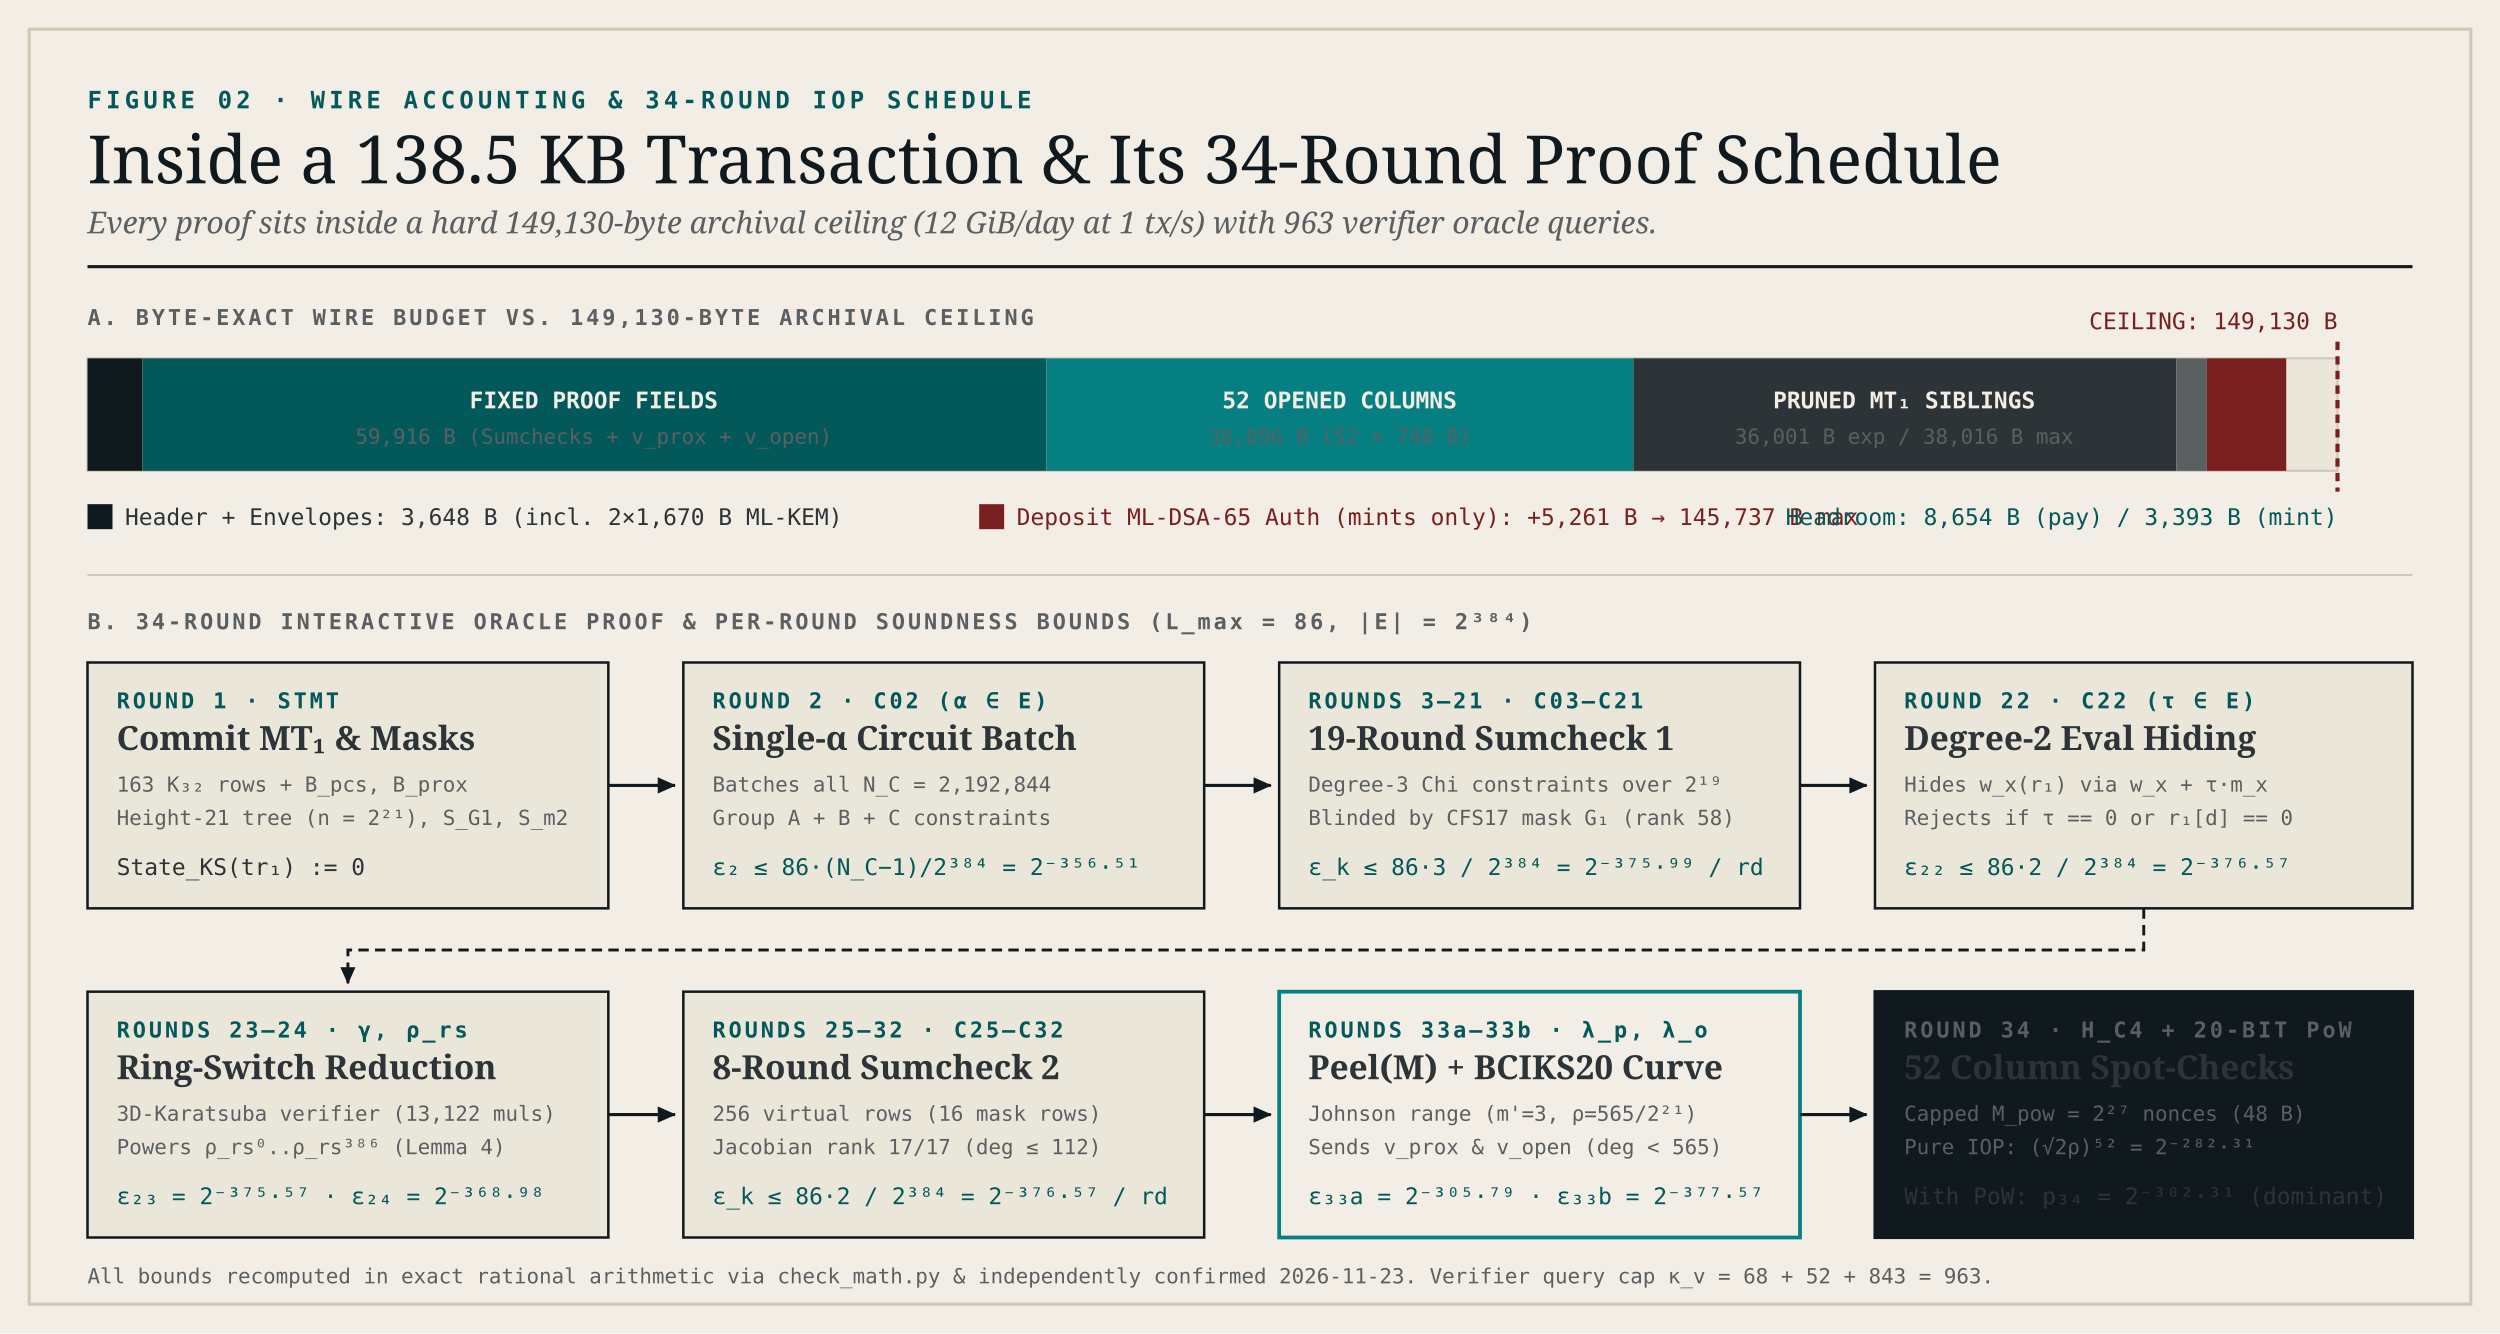
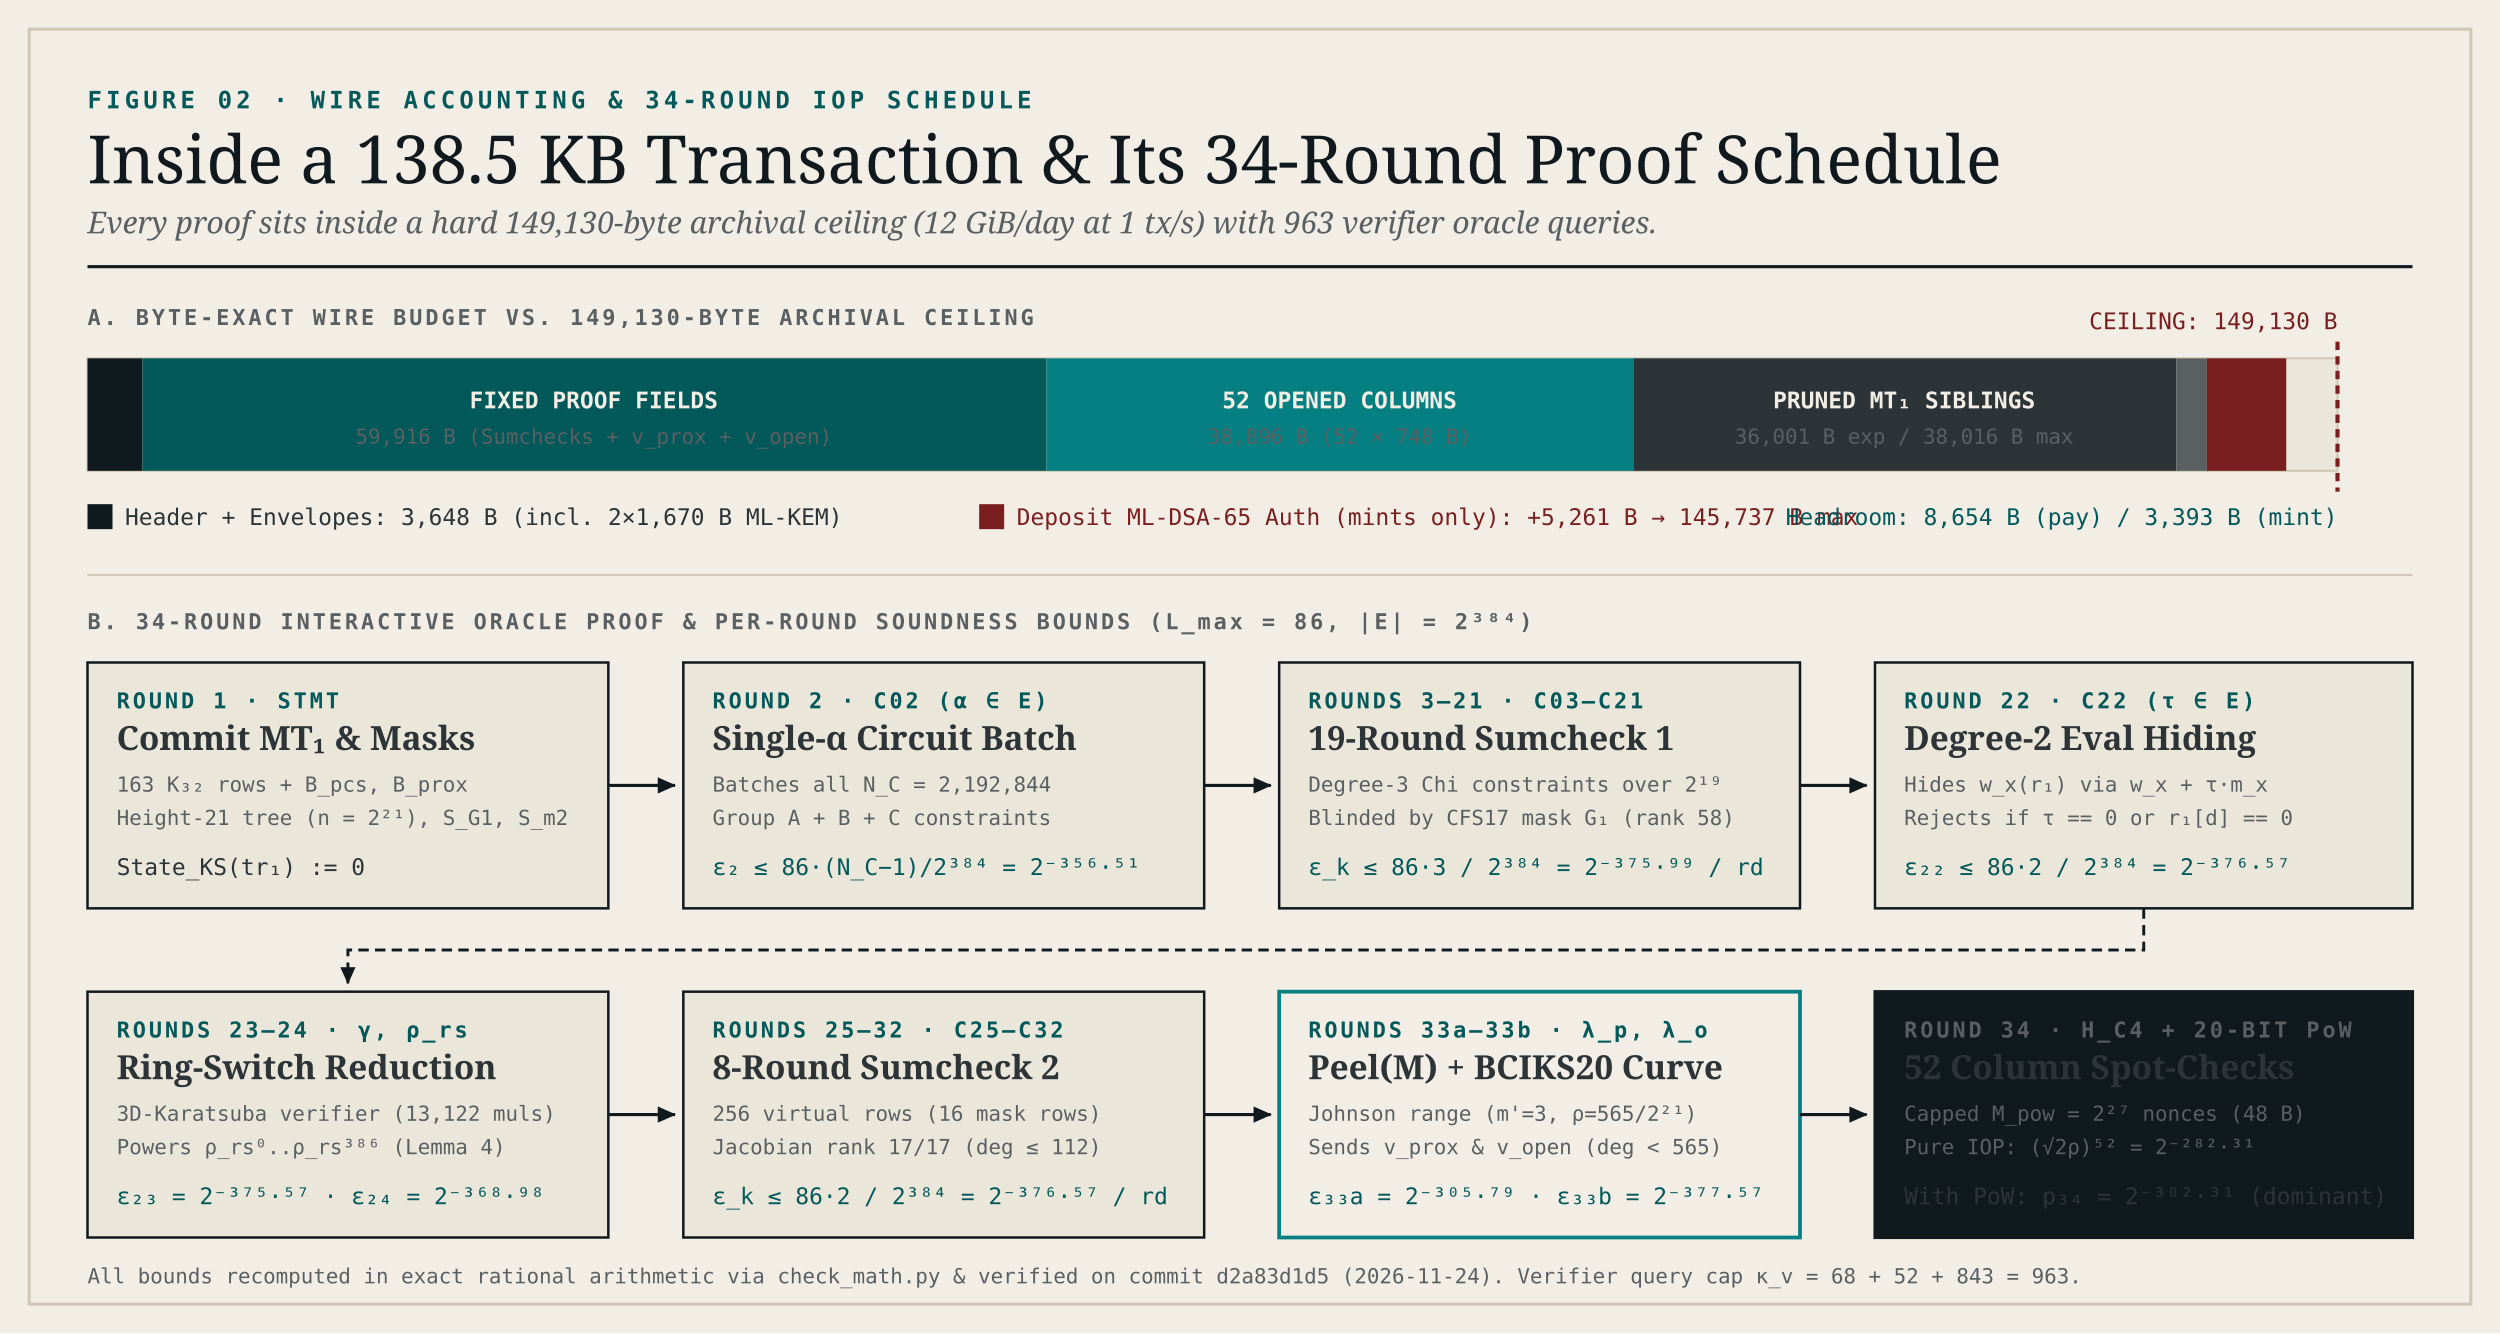
<svg xmlns="http://www.w3.org/2000/svg" viewBox="0 0 1200 640" role="img" aria-labelledby="t2 d2">
  <defs>
    <marker id="arr2" viewBox="0 0 10 10" refX="8.5" refY="5" markerWidth="6.5" markerHeight="6.5" orient="auto-start-reverse">
      <path d="M0 1 L9 5 L0 9 Z" fill="#10191d" />
    </marker>
    <style>
      .disp { font-family: "Instrument Serif", Georgia, serif; fill: #10191d; }
      .serif { font-family: "Newsreader", Georgia, serif; fill: #2c3437; }
      .mono { font-family: "JetBrains Mono", ui-monospace, Menlo, monospace; }
      .kicker { font-size: 11.5px; letter-spacing: 2px; font-weight: 600; fill: #03585a; }
      .label { font-size: 10.5px; letter-spacing: 1.4px; font-weight: 600; fill: #5a6062; }
      .h-title { font-size: 32px; fill: #10191d; }
      .sub { font-size: 14.5px; fill: #5a6062; font-style: italic; }
      .small { font-size: 11px; fill: #2c3437; }
      .tiny { font-size: 10px; fill: #5a6062; }
      .inv { fill: #f2eee5; }
      .teal { fill: #03585a; }
      .ox { fill: #7a1f1f; }
    </style>
  </defs>
  <rect x="0" y="0" width="1200" height="640" fill="#f2eee5" />
  <rect x="14" y="14" width="1172" height="612" fill="none" stroke="#cfc8b6" stroke-width="1.5" />
  <text x="42" y="52" class="mono kicker">FIGURE 02 · WIRE ACCOUNTING &amp; 34-ROUND IOP SCHEDULE</text>
  <text x="42" y="88" class="disp h-title">Inside a 138.5 KB Transaction &amp; Its 34-Round Proof Schedule</text>
  <text x="42" y="112" class="serif sub">Every proof sits inside a hard 149,130-byte archival ceiling (12 GiB/day at 1 tx/s) with 963 verifier oracle queries.</text>
  <line x1="42" y1="128" x2="1158" y2="128" stroke="#10191d" stroke-width="1.5" />
  <text x="42" y="156" class="mono label">A. BYTE-EXACT WIRE BUDGET VS. 149,130-BYTE ARCHIVAL CEILING</text>
  <rect x="42" y="172" width="1080" height="54" fill="#ebe6da" stroke="#cfc8b6" stroke-width="1" />
  <rect x="42" y="172" width="26.4" height="54" fill="#10191d" />
  <rect x="68.4" y="172" width="433.9" height="54" fill="#03585a" />
  <rect x="502.3" y="172" width="281.7" height="54" fill="#057f82" />
  <rect x="784.0" y="172" width="260.7" height="54" fill="#2c3437" />
  <rect x="1044.7" y="172" width="14.6" height="54" fill="#5a6062" />
  <rect x="1059.3" y="172" width="38.1" height="54" fill="#7a1f1f" />
  <line x1="1122" y1="164" x2="1122" y2="236" stroke="#7a1f1f" stroke-width="2" stroke-dasharray="4 3" />
  <text x="1122" y="158" text-anchor="end" class="mono small ox">CEILING: 149,130 B</text>
  <text x="285" y="196" text-anchor="middle" class="mono small inv" font-weight="600">FIXED PROOF FIELDS</text>
  <text x="285" y="213" text-anchor="middle" class="mono tiny" fill="#d9e7e7">59,916 B (Sumchecks + v_prox + v_open)</text>
  <text x="643" y="196" text-anchor="middle" class="mono small inv" font-weight="600">52 OPENED COLUMNS</text>
  <text x="643" y="213" text-anchor="middle" class="mono tiny" fill="#d9e7e7">38,896 B (52 × 748 B)</text>
  <text x="914" y="196" text-anchor="middle" class="mono small inv" font-weight="600">PRUNED MT₁ SIBLINGS</text>
  <text x="914" y="213" text-anchor="middle" class="mono tiny" fill="#cfc8b6">36,001 B exp / 38,016 B max</text>
  <rect x="42" y="242" width="12" height="12" fill="#10191d" />
  <text x="60" y="252" class="mono small">Header + Envelopes: 3,648 B (incl. 2×1,670 B ML-KEM)</text>
  <rect x="470" y="242" width="12" height="12" fill="#7a1f1f" />
  <text x="488" y="252" class="mono small ox">Deposit ML-DSA-65 Auth (mints only): +5,261 B → 145,737 B max</text>
  <text x="1122" y="252" text-anchor="end" class="mono small teal">Headroom: 8,654 B (pay) / 3,393 B (mint)</text>
  <line x1="42" y1="276" x2="1158" y2="276" stroke="#cfc8b6" stroke-width="1" />
  <text x="42" y="302" class="mono label">B. 34-ROUND INTERACTIVE ORACLE PROOF &amp; PER-ROUND SOUNDNESS BOUNDS (L_max = 86, |E| = 2³⁸⁴)</text>
  <rect x="42" y="318" width="250" height="118" fill="#ebe6da" stroke="#10191d" stroke-width="1.2" />
  <text x="56" y="340" class="mono label teal">ROUND 1 · STMT</text>
  <text x="56" y="360" class="serif" font-size="16" font-weight="600" fill="#10191d">Commit MT₁ &amp; Masks</text>
  <text x="56" y="380" class="mono tiny">163 K₃₂ rows + B_pcs, B_prox</text>
  <text x="56" y="396" class="mono tiny">Height-21 tree (n = 2²¹), S_G1, S_m2</text>
  <text x="56" y="420" class="mono small" fill="#10191d">State_KS(tr₁) := 0</text>
  <rect x="328" y="318" width="250" height="118" fill="#ebe6da" stroke="#10191d" stroke-width="1.2" />
  <text x="342" y="340" class="mono label teal">ROUND 2 · C02 (α ∈ E)</text>
  <text x="342" y="360" class="serif" font-size="16" font-weight="600" fill="#10191d">Single-α Circuit Batch</text>
  <text x="342" y="380" class="mono tiny">Batches all N_C = 2,192,844</text>
  <text x="342" y="396" class="mono tiny">Group A + B + C constraints</text>
  <text x="342" y="420" class="mono small teal">ε₂ ≤ 86·(N_C−1)/2³⁸⁴ = 2⁻³⁵⁶·⁵¹</text>
  <rect x="614" y="318" width="250" height="118" fill="#ebe6da" stroke="#10191d" stroke-width="1.2" />
  <text x="628" y="340" class="mono label teal">ROUNDS 3–21 · C03–C21</text>
  <text x="628" y="360" class="serif" font-size="16" font-weight="600" fill="#10191d">19-Round Sumcheck 1</text>
  <text x="628" y="380" class="mono tiny">Degree-3 Chi constraints over 2¹⁹</text>
  <text x="628" y="396" class="mono tiny">Blinded by CFS17 mask G₁ (rank 58)</text>
  <text x="628" y="420" class="mono small teal">ε_k ≤ 86·3 / 2³⁸⁴ = 2⁻³⁷⁵·⁹⁹ / rd</text>
  <rect x="900" y="318" width="258" height="118" fill="#ebe6da" stroke="#10191d" stroke-width="1.2" />
  <text x="914" y="340" class="mono label teal">ROUND 22 · C22 (τ ∈ E)</text>
  <text x="914" y="360" class="serif" font-size="16" font-weight="600" fill="#10191d">Degree-2 Eval Hiding</text>
  <text x="914" y="380" class="mono tiny">Hides w_x(r₁) via w_x + τ·m_x</text>
  <text x="914" y="396" class="mono tiny">Rejects if τ == 0 or r₁[d] == 0</text>
  <text x="914" y="420" class="mono small teal">ε₂₂ ≤ 86·2 / 2³⁸⁴ = 2⁻³⁷⁶·⁵⁷</text>
  <line x1="292" y1="377" x2="324" y2="377" stroke="#10191d" stroke-width="1.5" marker-end="url(#arr2)" />
  <line x1="578" y1="377" x2="610" y2="377" stroke="#10191d" stroke-width="1.5" marker-end="url(#arr2)" />
  <line x1="864" y1="377" x2="896" y2="377" stroke="#10191d" stroke-width="1.5" marker-end="url(#arr2)" />
  <path d="M1029 436 L1029 456 L167 456 L167 472" stroke="#10191d" stroke-width="1.4" fill="none" stroke-dasharray="5 3" marker-end="url(#arr2)" />
  <rect x="42" y="476" width="250" height="118" fill="#ebe6da" stroke="#10191d" stroke-width="1.2" />
  <text x="56" y="498" class="mono label teal">ROUNDS 23–24 · γ, ρ_rs</text>
  <text x="56" y="518" class="serif" font-size="16" font-weight="600" fill="#10191d">Ring-Switch Reduction</text>
  <text x="56" y="538" class="mono tiny">3D-Karatsuba verifier (13,122 muls)</text>
  <text x="56" y="554" class="mono tiny">Powers ρ_rs⁰..ρ_rs³⁸⁶ (Lemma 4)</text>
  <text x="56" y="578" class="mono small teal">ε₂₃ = 2⁻³⁷⁵·⁵⁷ · ε₂₄ = 2⁻³⁶⁸·⁹⁸</text>
  <rect x="328" y="476" width="250" height="118" fill="#ebe6da" stroke="#10191d" stroke-width="1.2" />
  <text x="342" y="498" class="mono label teal">ROUNDS 25–32 · C25–C32</text>
  <text x="342" y="518" class="serif" font-size="16" font-weight="600" fill="#10191d">8-Round Sumcheck 2</text>
  <text x="342" y="538" class="mono tiny">256 virtual rows (16 mask rows)</text>
  <text x="342" y="554" class="mono tiny">Jacobian rank 17/17 (deg ≤ 112)</text>
  <text x="342" y="578" class="mono small teal">ε_k ≤ 86·2 / 2³⁸⁴ = 2⁻³⁷⁶·⁵⁷ / rd</text>
  <rect x="614" y="476" width="250" height="118" fill="#f2eee5" stroke="#057f82" stroke-width="1.8" />
  <text x="628" y="498" class="mono label teal">ROUNDS 33a–33b · λ_p, λ_o</text>
  <text x="628" y="518" class="serif" font-size="16" font-weight="600" fill="#10191d">Peel(M) + BCIKS20 Curve</text>
  <text x="628" y="538" class="mono tiny">Johnson range (m'=3, ρ=565/2²¹)</text>
  <text x="628" y="554" class="mono tiny">Sends v_prox &amp; v_open (deg &lt; 565)</text>
  <text x="628" y="578" class="mono small teal">ε₃₃a = 2⁻³⁰⁵·⁷⁹ · ε₃₃b = 2⁻³⁷⁷·⁵⁷</text>
  <rect x="900" y="476" width="258" height="118" fill="#10191d" stroke="#10191d" stroke-width="1.5" />
  <text x="914" y="498" class="mono label" fill="#7fd3d5">ROUND 34 · H_C4 + 20-BIT PoW</text>
  <text x="914" y="518" class="serif" font-size="16" font-weight="600" fill="#f2eee5">52 Column Spot-Checks</text>
  <text x="914" y="538" class="mono tiny" fill="#cfc8b6">Capped M_pow = 2²⁷ nonces (48 B)</text>
  <text x="914" y="554" class="mono tiny" fill="#cfc8b6">Pure IOP: (√2ρ)⁵² = 2⁻²⁸²·³¹</text>
  <text x="914" y="578" class="mono small" fill="#7fd3d5">With PoW: p₃₄ = 2⁻³⁰²·³¹ (dominant)</text>
  <line x1="292" y1="535" x2="324" y2="535" stroke="#10191d" stroke-width="1.5" marker-end="url(#arr2)" />
  <line x1="578" y1="535" x2="610" y2="535" stroke="#10191d" stroke-width="1.5" marker-end="url(#arr2)" />
  <line x1="864" y1="535" x2="896" y2="535" stroke="#10191d" stroke-width="1.5" marker-end="url(#arr2)" />
-   <text x="42" y="616" class="mono tiny">All bounds recomputed in exact rational arithmetic via check_math.py &amp; independently confirmed 2026-11-23. Verifier query cap κ_v = 68 + 52 + 843 = 963.</text>
+   <text x="42" y="616" class="mono tiny">All bounds recomputed in exact rational arithmetic via check_math.py &amp; verified on commit d2a83d1d5 (2026-11-24). Verifier query cap κ_v = 68 + 52 + 843 = 963.</text>
</svg>
